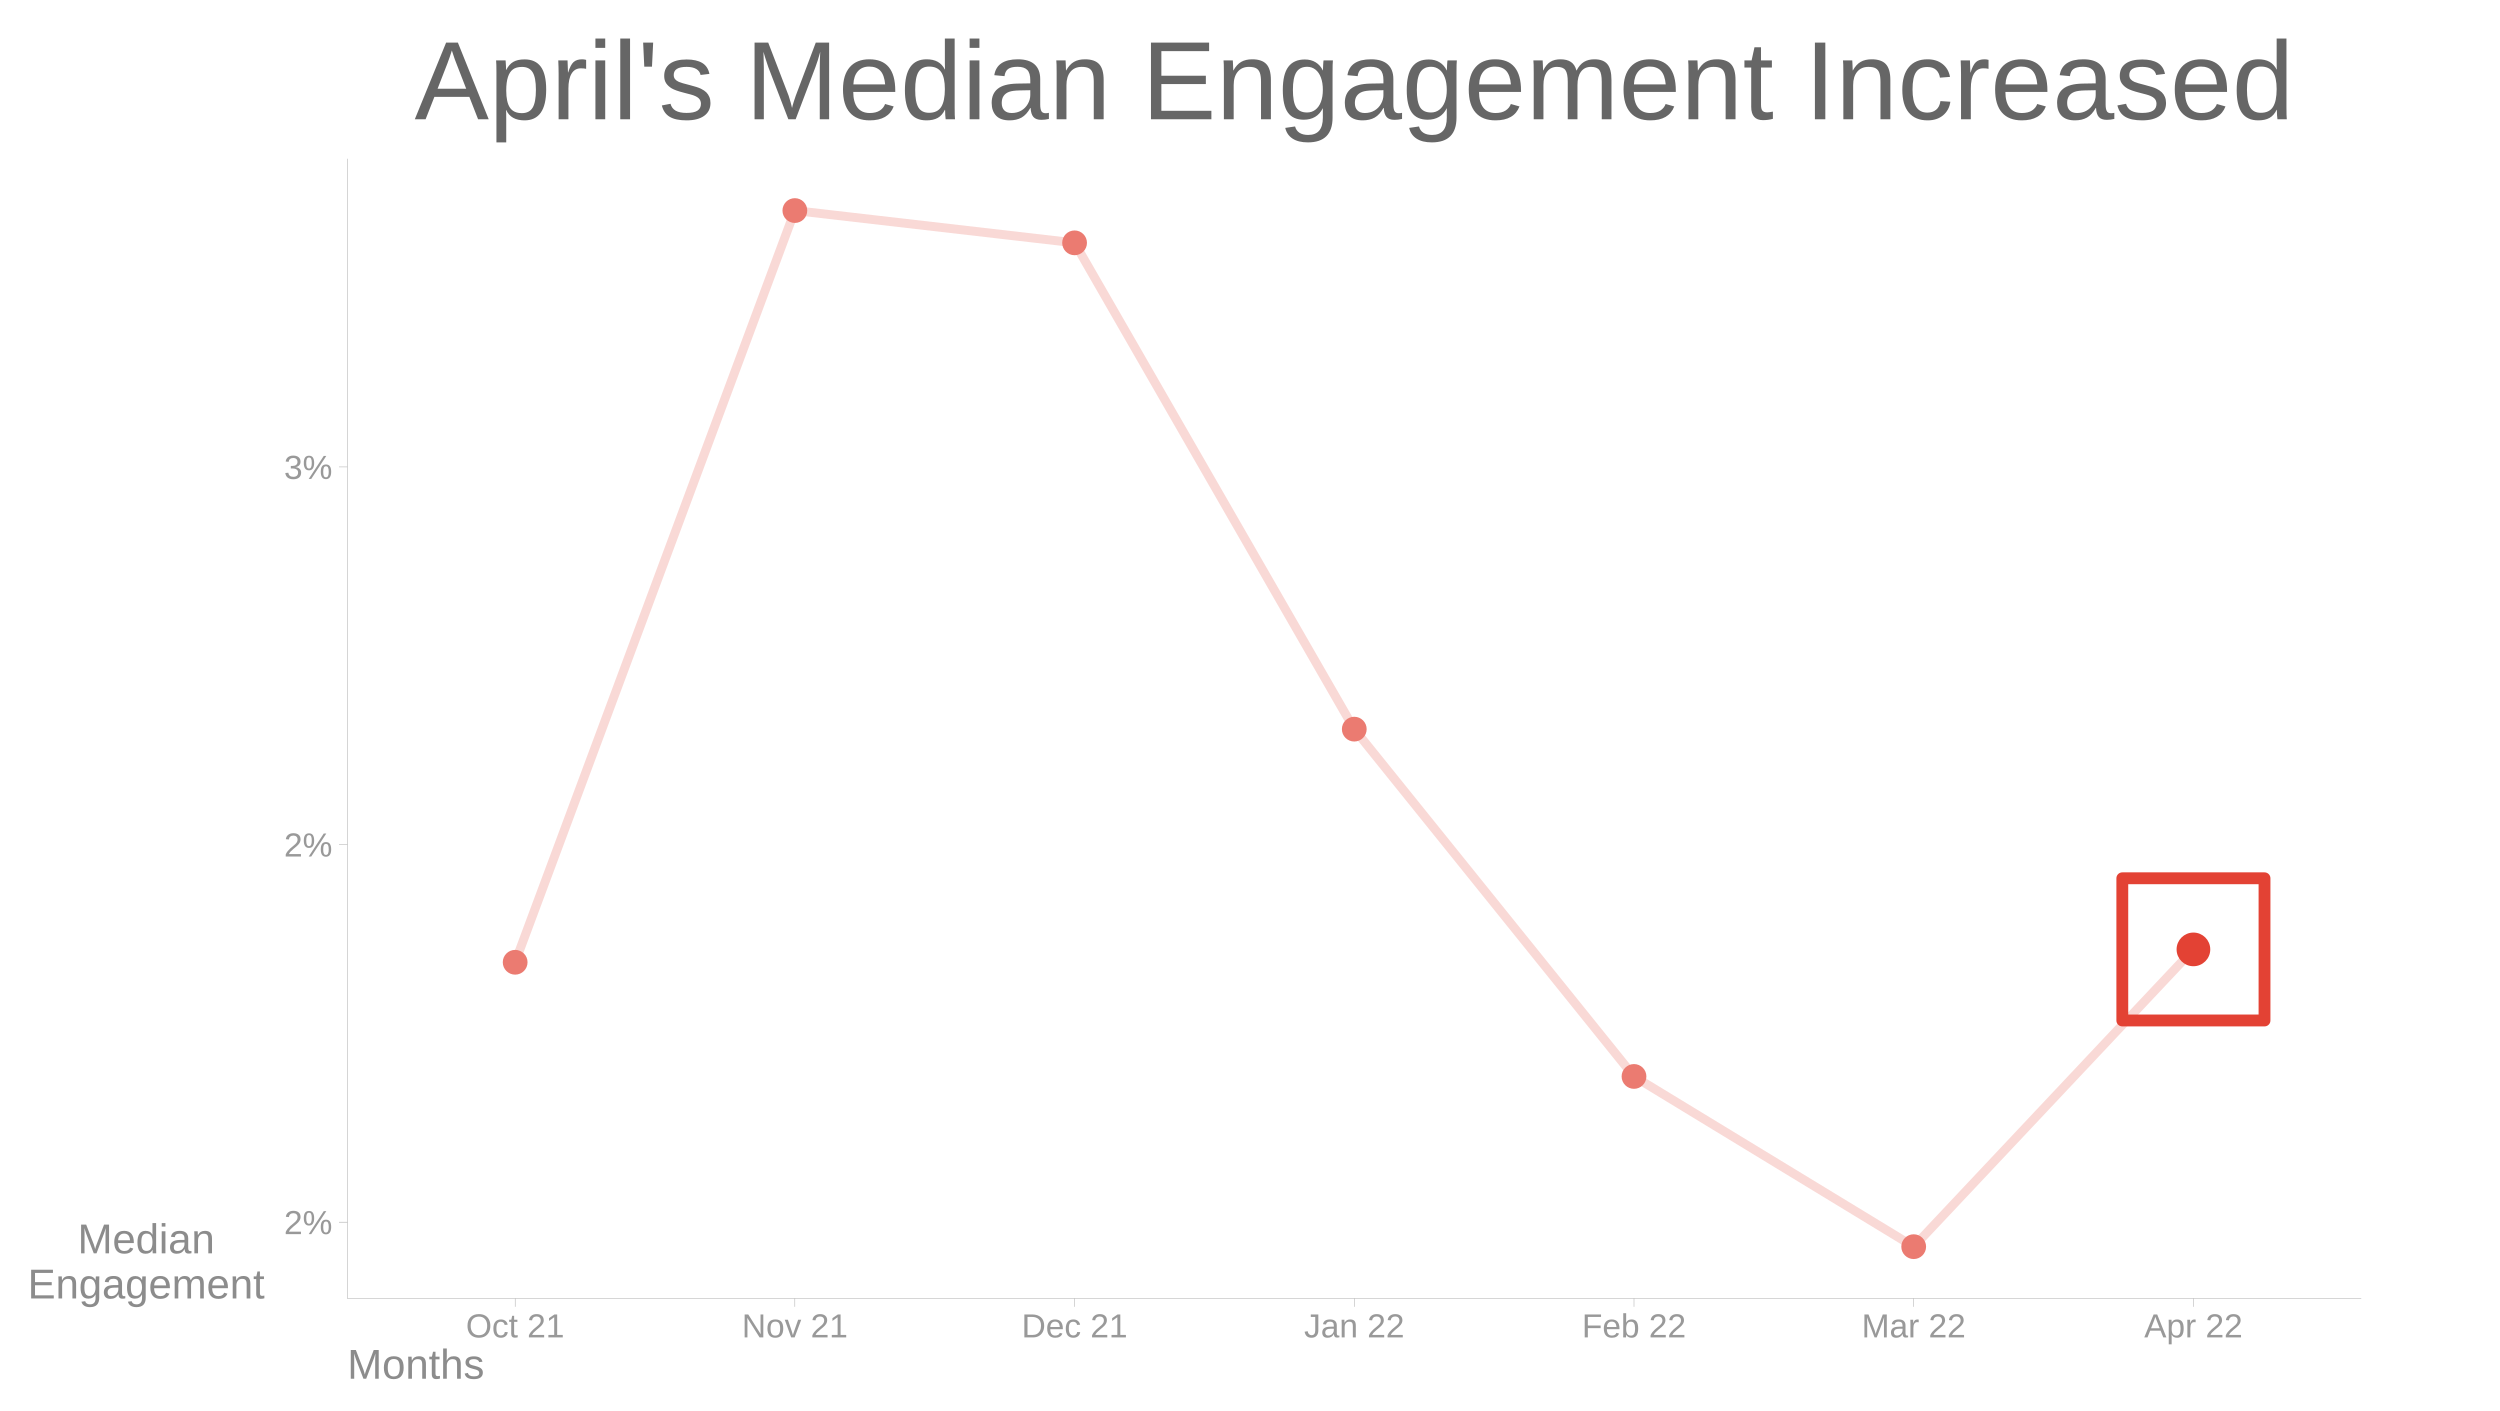
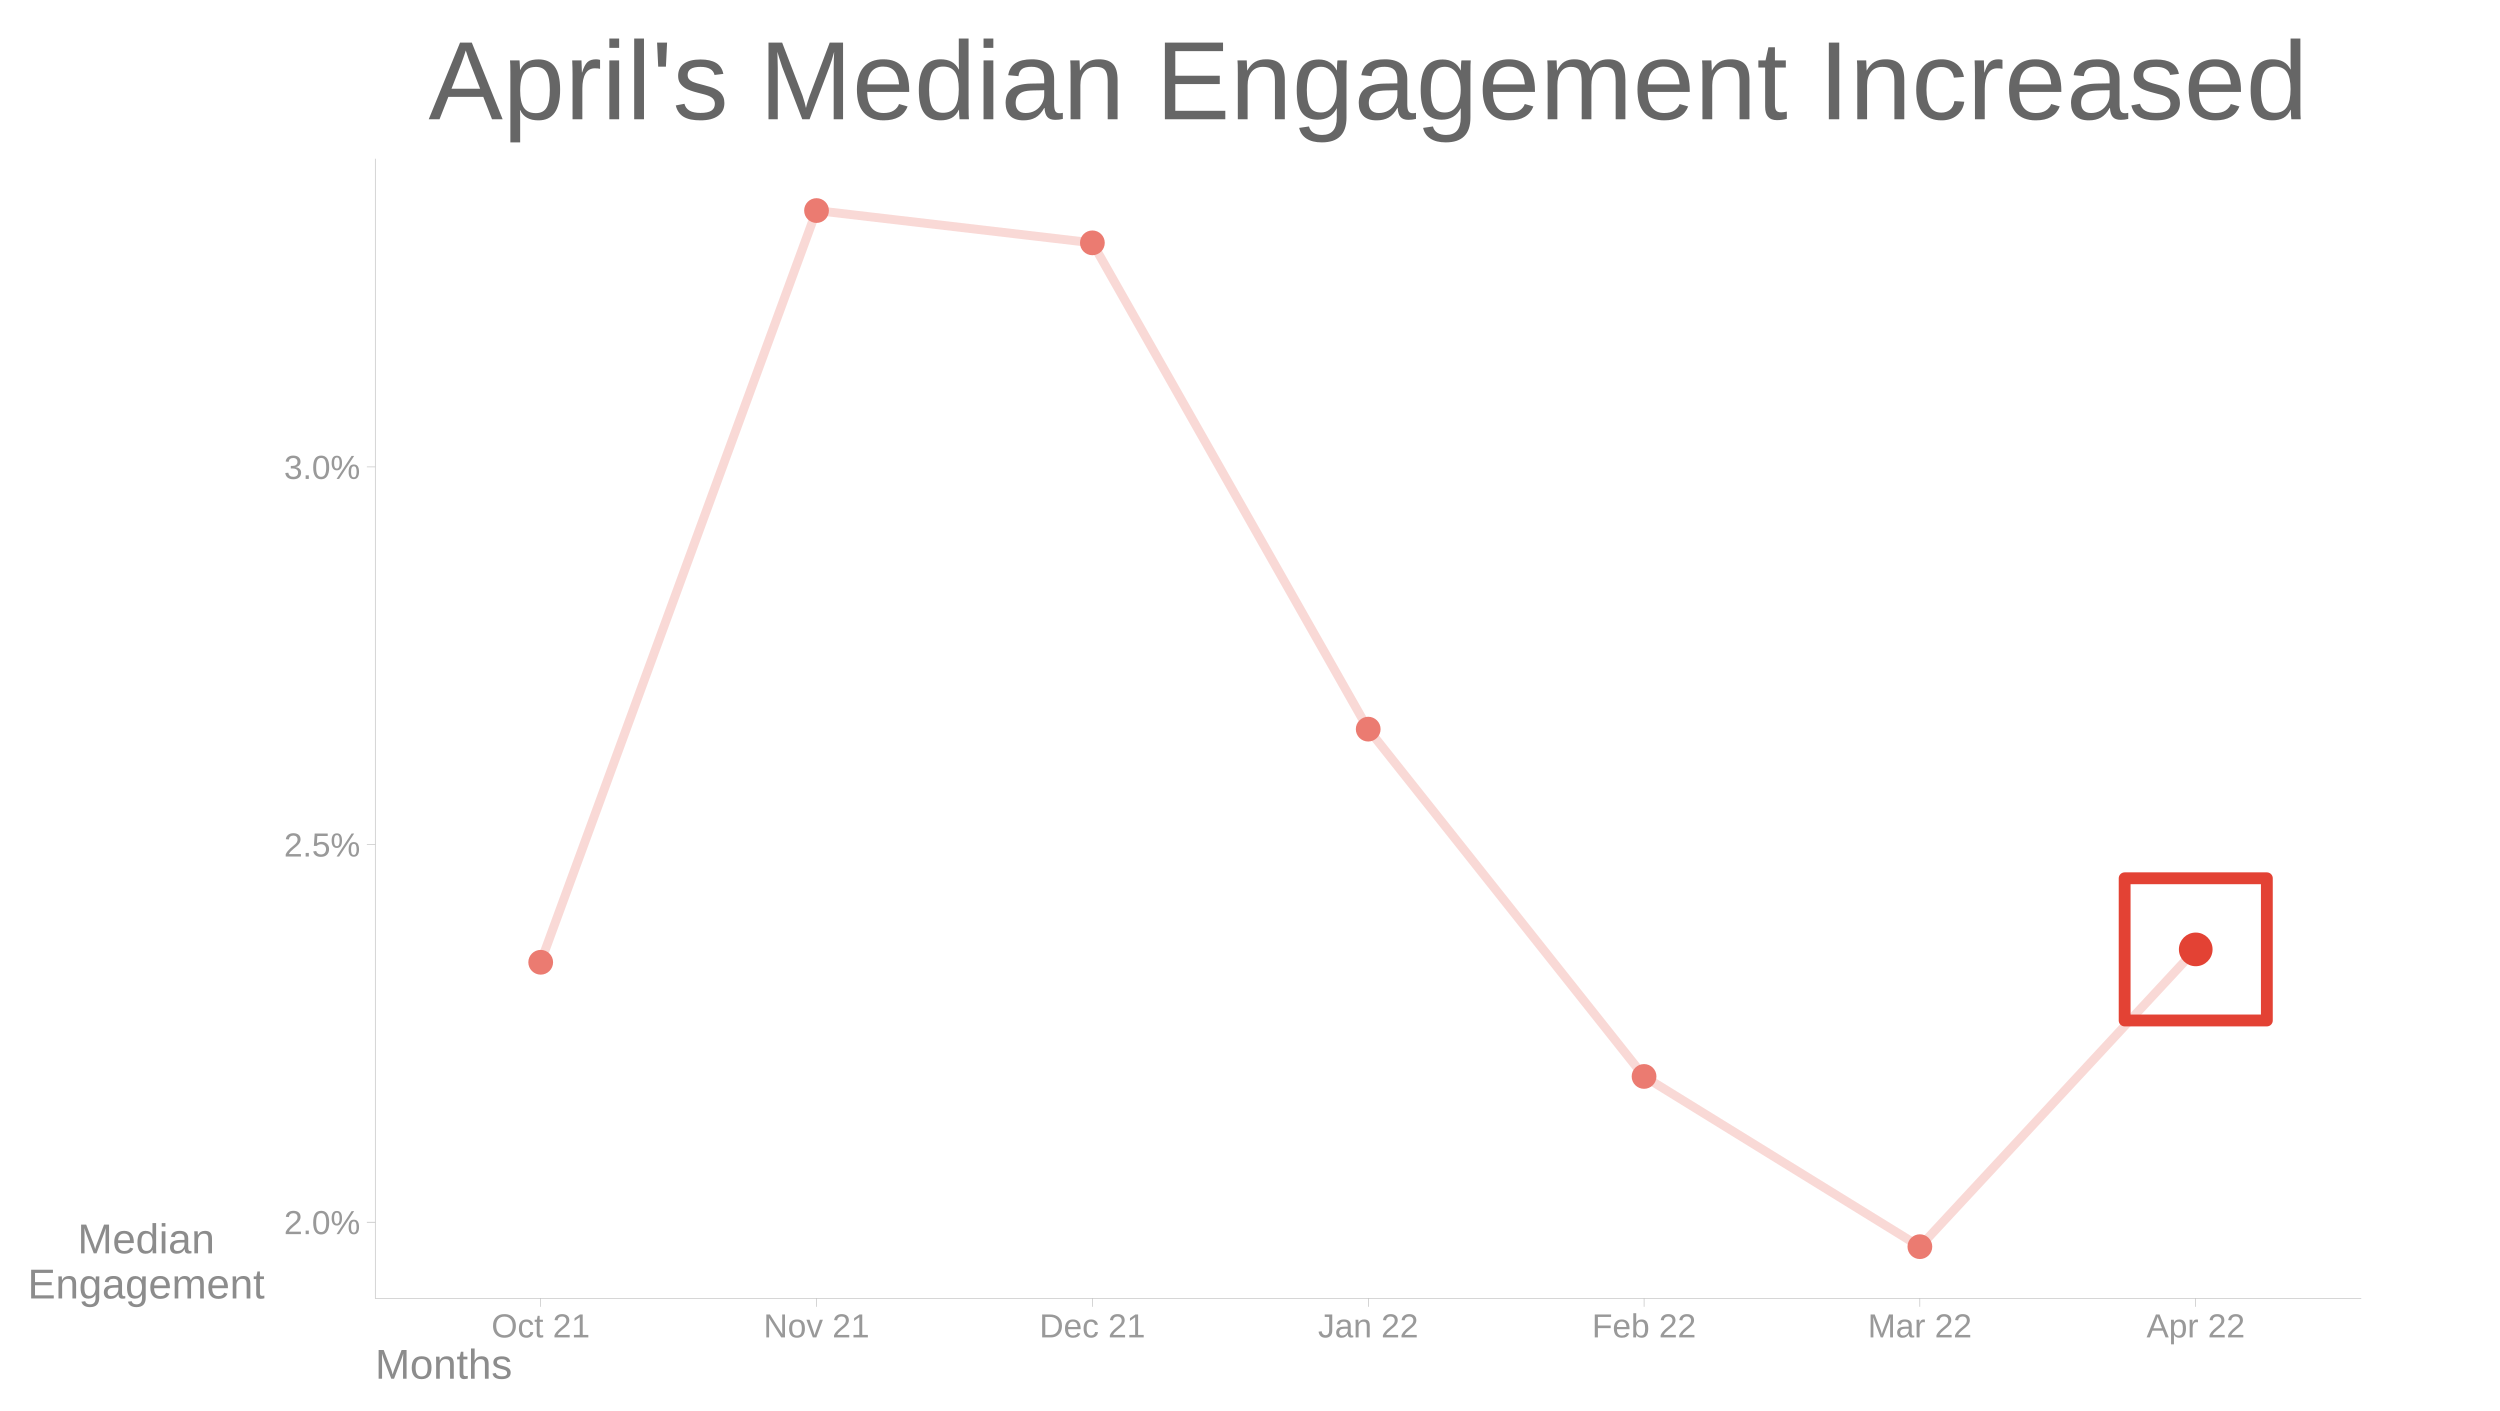
<svg xmlns="http://www.w3.org/2000/svg" class="svglite" width="897.49pt" height="506.51pt" viewBox="0 0 897.49 506.51">
  <defs>
    <style type="text/css">
    .svglite line, .svglite polyline, .svglite polygon, .svglite path, .svglite rect, .svglite circle {
      fill: none;
      stroke: #000000;
      stroke-linecap: round;
      stroke-linejoin: round;
      stroke-miterlimit: 10.00;
    }
    .svglite text {
      white-space: pre;
    }
  </style>
  </defs>
  <rect width="100%" height="100%" style="stroke: none; fill: none;" />
  <defs>
    <clipPath id="cpMC4wMHw4OTcuNDl8MC4wMHw1MDYuNTE=">
      <rect x="0.00" y="0.00" width="897.49" height="506.51" />
    </clipPath>
  </defs>
  <g clip-path="url(#cpMC4wMHw4OTcuNDl8MC4wMHw1MDYuNTE=)">
</g>
  <defs>
-     <clipPath id="cpMTI0LjY5fDg0Ny42OHw1Ni45OXw0NjYuMTU=">
-       <rect x="124.69" y="56.99" width="722.99" height="409.16" />
+     <clipPath id="cpMTM0LjY5fDg0Ny42OHw1Ni45OXw0NjYuMTU=">
+       <rect x="134.69" y="56.99" width="712.98" height="409.16" />
    </clipPath>
  </defs>
-   <g clip-path="url(#cpMTI0LjY5fDg0Ny42OHw1Ni45OXw0NjYuMTU=)">
-     <polyline points="184.94,345.45 285.35,75.59 385.77,87.18 486.18,261.76 586.60,386.44 687.01,447.55 787.43,340.83 " style="stroke-width: 3.20; stroke: #F9D9D6; stroke-linecap: butt;" />
-     <circle cx="184.94" cy="345.45" r="4.09" style="stroke-width: 0.71; stroke: #EB7B71; fill: #EB7B71;" />
-     <circle cx="285.35" cy="75.59" r="4.09" style="stroke-width: 0.71; stroke: #EB7B71; fill: #EB7B71;" />
-     <circle cx="385.77" cy="87.18" r="4.09" style="stroke-width: 0.71; stroke: #EB7B71; fill: #EB7B71;" />
-     <circle cx="486.18" cy="261.76" r="4.09" style="stroke-width: 0.71; stroke: #EB7B71; fill: #EB7B71;" />
-     <circle cx="586.60" cy="386.44" r="4.09" style="stroke-width: 0.71; stroke: #EB7B71; fill: #EB7B71;" />
-     <circle cx="687.01" cy="447.55" r="4.09" style="stroke-width: 0.71; stroke: #EB7B71; fill: #EB7B71;" />
-     <circle cx="787.43" cy="340.83" r="4.09" style="stroke-width: 0.71; stroke: #EB7B71; fill: #EB7B71;" />
-     <circle cx="787.43" cy="340.83" r="5.69" style="stroke-width: 0.71; stroke: #E34234; fill: #E34234;" />
-     <rect x="761.90" y="315.30" width="51.05" height="51.05" style="stroke-width: 4.25; stroke: #E34234;" />
+   <g clip-path="url(#cpMTM0LjY5fDg0Ny42OHw1Ni45OXw0NjYuMTU=)">
+     <polyline points="194.11,345.45 293.13,75.59 392.16,87.18 491.18,261.76 590.21,386.44 689.23,447.55 788.26,340.83 " style="stroke-width: 3.20; stroke: #F9D9D6; stroke-linecap: butt;" />
+     <circle cx="194.11" cy="345.45" r="4.09" style="stroke-width: 0.71; stroke: #EB7B71; fill: #EB7B71;" />
+     <circle cx="293.13" cy="75.59" r="4.09" style="stroke-width: 0.71; stroke: #EB7B71; fill: #EB7B71;" />
+     <circle cx="392.16" cy="87.18" r="4.09" style="stroke-width: 0.71; stroke: #EB7B71; fill: #EB7B71;" />
+     <circle cx="491.18" cy="261.76" r="4.09" style="stroke-width: 0.71; stroke: #EB7B71; fill: #EB7B71;" />
+     <circle cx="590.21" cy="386.44" r="4.09" style="stroke-width: 0.71; stroke: #EB7B71; fill: #EB7B71;" />
+     <circle cx="689.23" cy="447.55" r="4.09" style="stroke-width: 0.71; stroke: #EB7B71; fill: #EB7B71;" />
+     <circle cx="788.26" cy="340.83" r="4.09" style="stroke-width: 0.71; stroke: #EB7B71; fill: #EB7B71;" />
+     <circle cx="788.26" cy="340.83" r="5.69" style="stroke-width: 0.71; stroke: #E34234; fill: #E34234;" />
+     <rect x="762.74" y="315.30" width="51.05" height="51.05" style="stroke-width: 4.25; stroke: #E34234;" />
  </g>
  <g clip-path="url(#cpMC4wMHw4OTcuNDl8MC4wMHw1MDYuNTE=)">
-     <polyline points="124.69,466.15 124.69,56.99 " style="stroke-width: 0.15; stroke: #999999; stroke-linecap: butt;" />
-     <text x="119.31" y="443.05" text-anchor="end" style="font-size: 12.00px;fill: #999999; font-family: &quot;Arial&quot;;" textLength="17.34px" lengthAdjust="spacingAndGlyphs">2%</text>
-     <text x="119.31" y="307.49" text-anchor="end" style="font-size: 12.00px;fill: #999999; font-family: &quot;Arial&quot;;" textLength="17.34px" lengthAdjust="spacingAndGlyphs">2%</text>
-     <text x="119.31" y="171.93" text-anchor="end" style="font-size: 12.00px;fill: #999999; font-family: &quot;Arial&quot;;" textLength="17.34px" lengthAdjust="spacingAndGlyphs">3%</text>
-     <polyline points="121.70,438.75 124.69,438.75 " style="stroke-width: 0.15; stroke: #999999; stroke-linecap: butt;" />
-     <polyline points="121.70,303.19 124.69,303.19 " style="stroke-width: 0.15; stroke: #999999; stroke-linecap: butt;" />
-     <polyline points="121.70,167.63 124.69,167.63 " style="stroke-width: 0.15; stroke: #999999; stroke-linecap: butt;" />
-     <polyline points="124.69,466.15 847.68,466.15 " style="stroke-width: 0.15; stroke: #999999; stroke-linecap: butt;" />
-     <polyline points="184.94,469.14 184.94,466.15 " style="stroke-width: 0.15; stroke: #999999; stroke-linecap: butt;" />
-     <polyline points="285.35,469.14 285.35,466.15 " style="stroke-width: 0.15; stroke: #999999; stroke-linecap: butt;" />
-     <polyline points="385.77,469.14 385.77,466.15 " style="stroke-width: 0.15; stroke: #999999; stroke-linecap: butt;" />
-     <polyline points="486.18,469.14 486.18,466.15 " style="stroke-width: 0.15; stroke: #999999; stroke-linecap: butt;" />
-     <polyline points="586.60,469.14 586.60,466.15 " style="stroke-width: 0.15; stroke: #999999; stroke-linecap: butt;" />
-     <polyline points="687.01,469.14 687.01,466.15 " style="stroke-width: 0.15; stroke: #999999; stroke-linecap: butt;" />
-     <polyline points="787.43,469.14 787.43,466.15 " style="stroke-width: 0.15; stroke: #999999; stroke-linecap: butt;" />
-     <text x="184.94" y="480.13" text-anchor="middle" style="font-size: 12.00px;fill: #999999; font-family: &quot;Arial&quot;;" textLength="35.36px" lengthAdjust="spacingAndGlyphs">Oct 21</text>
-     <text x="285.35" y="480.13" text-anchor="middle" style="font-size: 12.00px;fill: #999999; font-family: &quot;Arial&quot;;" textLength="38.03px" lengthAdjust="spacingAndGlyphs">Nov 21</text>
-     <text x="385.77" y="480.13" text-anchor="middle" style="font-size: 12.00px;fill: #999999; font-family: &quot;Arial&quot;;" textLength="38.03px" lengthAdjust="spacingAndGlyphs">Dec 21</text>
-     <text x="486.18" y="480.13" text-anchor="middle" style="font-size: 12.00px;fill: #999999; font-family: &quot;Arial&quot;;" textLength="36.04px" lengthAdjust="spacingAndGlyphs">Jan 22</text>
-     <text x="586.60" y="480.13" text-anchor="middle" style="font-size: 12.00px;fill: #999999; font-family: &quot;Arial&quot;;" textLength="37.36px" lengthAdjust="spacingAndGlyphs">Feb 22</text>
-     <text x="687.01" y="480.13" text-anchor="middle" style="font-size: 12.00px;fill: #999999; font-family: &quot;Arial&quot;;" textLength="37.35px" lengthAdjust="spacingAndGlyphs">Mar 22</text>
-     <text x="787.43" y="480.13" text-anchor="middle" style="font-size: 12.00px;fill: #999999; font-family: &quot;Arial&quot;;" textLength="35.36px" lengthAdjust="spacingAndGlyphs">Apr 22</text>
-     <text x="124.69" y="494.97" style="font-size: 15.00px;fill: #8C8C8C; font-family: &quot;Arial&quot;;" textLength="49.18px" lengthAdjust="spacingAndGlyphs">Months</text>
+     <polyline points="134.69,466.15 134.69,56.99 " style="stroke-width: 0.15; stroke: #999999; stroke-linecap: butt;" />
+     <text x="129.31" y="443.05" text-anchor="end" style="font-size: 12.00px;fill: #999999; font-family: &quot;Arial&quot;;" textLength="27.35px" lengthAdjust="spacingAndGlyphs">2.0%</text>
+     <text x="129.31" y="307.49" text-anchor="end" style="font-size: 12.00px;fill: #999999; font-family: &quot;Arial&quot;;" textLength="27.35px" lengthAdjust="spacingAndGlyphs">2.5%</text>
+     <text x="129.31" y="171.93" text-anchor="end" style="font-size: 12.00px;fill: #999999; font-family: &quot;Arial&quot;;" textLength="27.35px" lengthAdjust="spacingAndGlyphs">3.0%</text>
+     <polyline points="131.71,438.75 134.69,438.75 " style="stroke-width: 0.15; stroke: #999999; stroke-linecap: butt;" />
+     <polyline points="131.71,303.19 134.69,303.19 " style="stroke-width: 0.15; stroke: #999999; stroke-linecap: butt;" />
+     <polyline points="131.71,167.63 134.69,167.63 " style="stroke-width: 0.15; stroke: #999999; stroke-linecap: butt;" />
+     <polyline points="134.69,466.15 847.68,466.15 " style="stroke-width: 0.15; stroke: #999999; stroke-linecap: butt;" />
+     <polyline points="194.11,469.14 194.11,466.15 " style="stroke-width: 0.15; stroke: #999999; stroke-linecap: butt;" />
+     <polyline points="293.13,469.14 293.13,466.15 " style="stroke-width: 0.15; stroke: #999999; stroke-linecap: butt;" />
+     <polyline points="392.16,469.14 392.16,466.15 " style="stroke-width: 0.15; stroke: #999999; stroke-linecap: butt;" />
+     <polyline points="491.18,469.14 491.18,466.15 " style="stroke-width: 0.15; stroke: #999999; stroke-linecap: butt;" />
+     <polyline points="590.21,469.14 590.21,466.15 " style="stroke-width: 0.15; stroke: #999999; stroke-linecap: butt;" />
+     <polyline points="689.23,469.14 689.23,466.15 " style="stroke-width: 0.15; stroke: #999999; stroke-linecap: butt;" />
+     <polyline points="788.26,469.14 788.26,466.15 " style="stroke-width: 0.15; stroke: #999999; stroke-linecap: butt;" />
+     <text x="194.11" y="480.13" text-anchor="middle" style="font-size: 12.00px;fill: #999999; font-family: &quot;Arial&quot;;" textLength="35.36px" lengthAdjust="spacingAndGlyphs">Oct 21</text>
+     <text x="293.13" y="480.13" text-anchor="middle" style="font-size: 12.00px;fill: #999999; font-family: &quot;Arial&quot;;" textLength="38.03px" lengthAdjust="spacingAndGlyphs">Nov 21</text>
+     <text x="392.16" y="480.13" text-anchor="middle" style="font-size: 12.00px;fill: #999999; font-family: &quot;Arial&quot;;" textLength="38.03px" lengthAdjust="spacingAndGlyphs">Dec 21</text>
+     <text x="491.18" y="480.13" text-anchor="middle" style="font-size: 12.00px;fill: #999999; font-family: &quot;Arial&quot;;" textLength="36.04px" lengthAdjust="spacingAndGlyphs">Jan 22</text>
+     <text x="590.21" y="480.13" text-anchor="middle" style="font-size: 12.00px;fill: #999999; font-family: &quot;Arial&quot;;" textLength="37.36px" lengthAdjust="spacingAndGlyphs">Feb 22</text>
+     <text x="689.23" y="480.13" text-anchor="middle" style="font-size: 12.00px;fill: #999999; font-family: &quot;Arial&quot;;" textLength="37.35px" lengthAdjust="spacingAndGlyphs">Mar 22</text>
+     <text x="788.26" y="480.13" text-anchor="middle" style="font-size: 12.00px;fill: #999999; font-family: &quot;Arial&quot;;" textLength="35.36px" lengthAdjust="spacingAndGlyphs">Apr 22</text>
+     <text x="134.69" y="494.97" style="font-size: 15.00px;fill: #8C8C8C; font-family: &quot;Arial&quot;;" textLength="49.18px" lengthAdjust="spacingAndGlyphs">Months</text>
    <text x="52.48" y="449.95" text-anchor="middle" style="font-size: 15.00px;fill: #8C8C8C; font-family: &quot;Arial&quot;;" textLength="49.18px" lengthAdjust="spacingAndGlyphs">Median</text>
    <text x="52.48" y="466.15" text-anchor="middle" style="font-size: 15.00px;fill: #8C8C8C; font-family: &quot;Arial&quot;;" textLength="85.02px" lengthAdjust="spacingAndGlyphs">Engagement</text>
-     <text x="486.18" y="42.82" text-anchor="middle" style="font-size: 40.00px;fill: #666666; font-family: &quot;Arial&quot;;" textLength="674.75px" lengthAdjust="spacingAndGlyphs">April's Median Engagement Increased</text>
+     <text x="491.18" y="42.82" text-anchor="middle" style="font-size: 40.00px;fill: #666666; font-family: &quot;Arial&quot;;" textLength="674.75px" lengthAdjust="spacingAndGlyphs">April's Median Engagement Increased</text>
  </g>
</svg>
